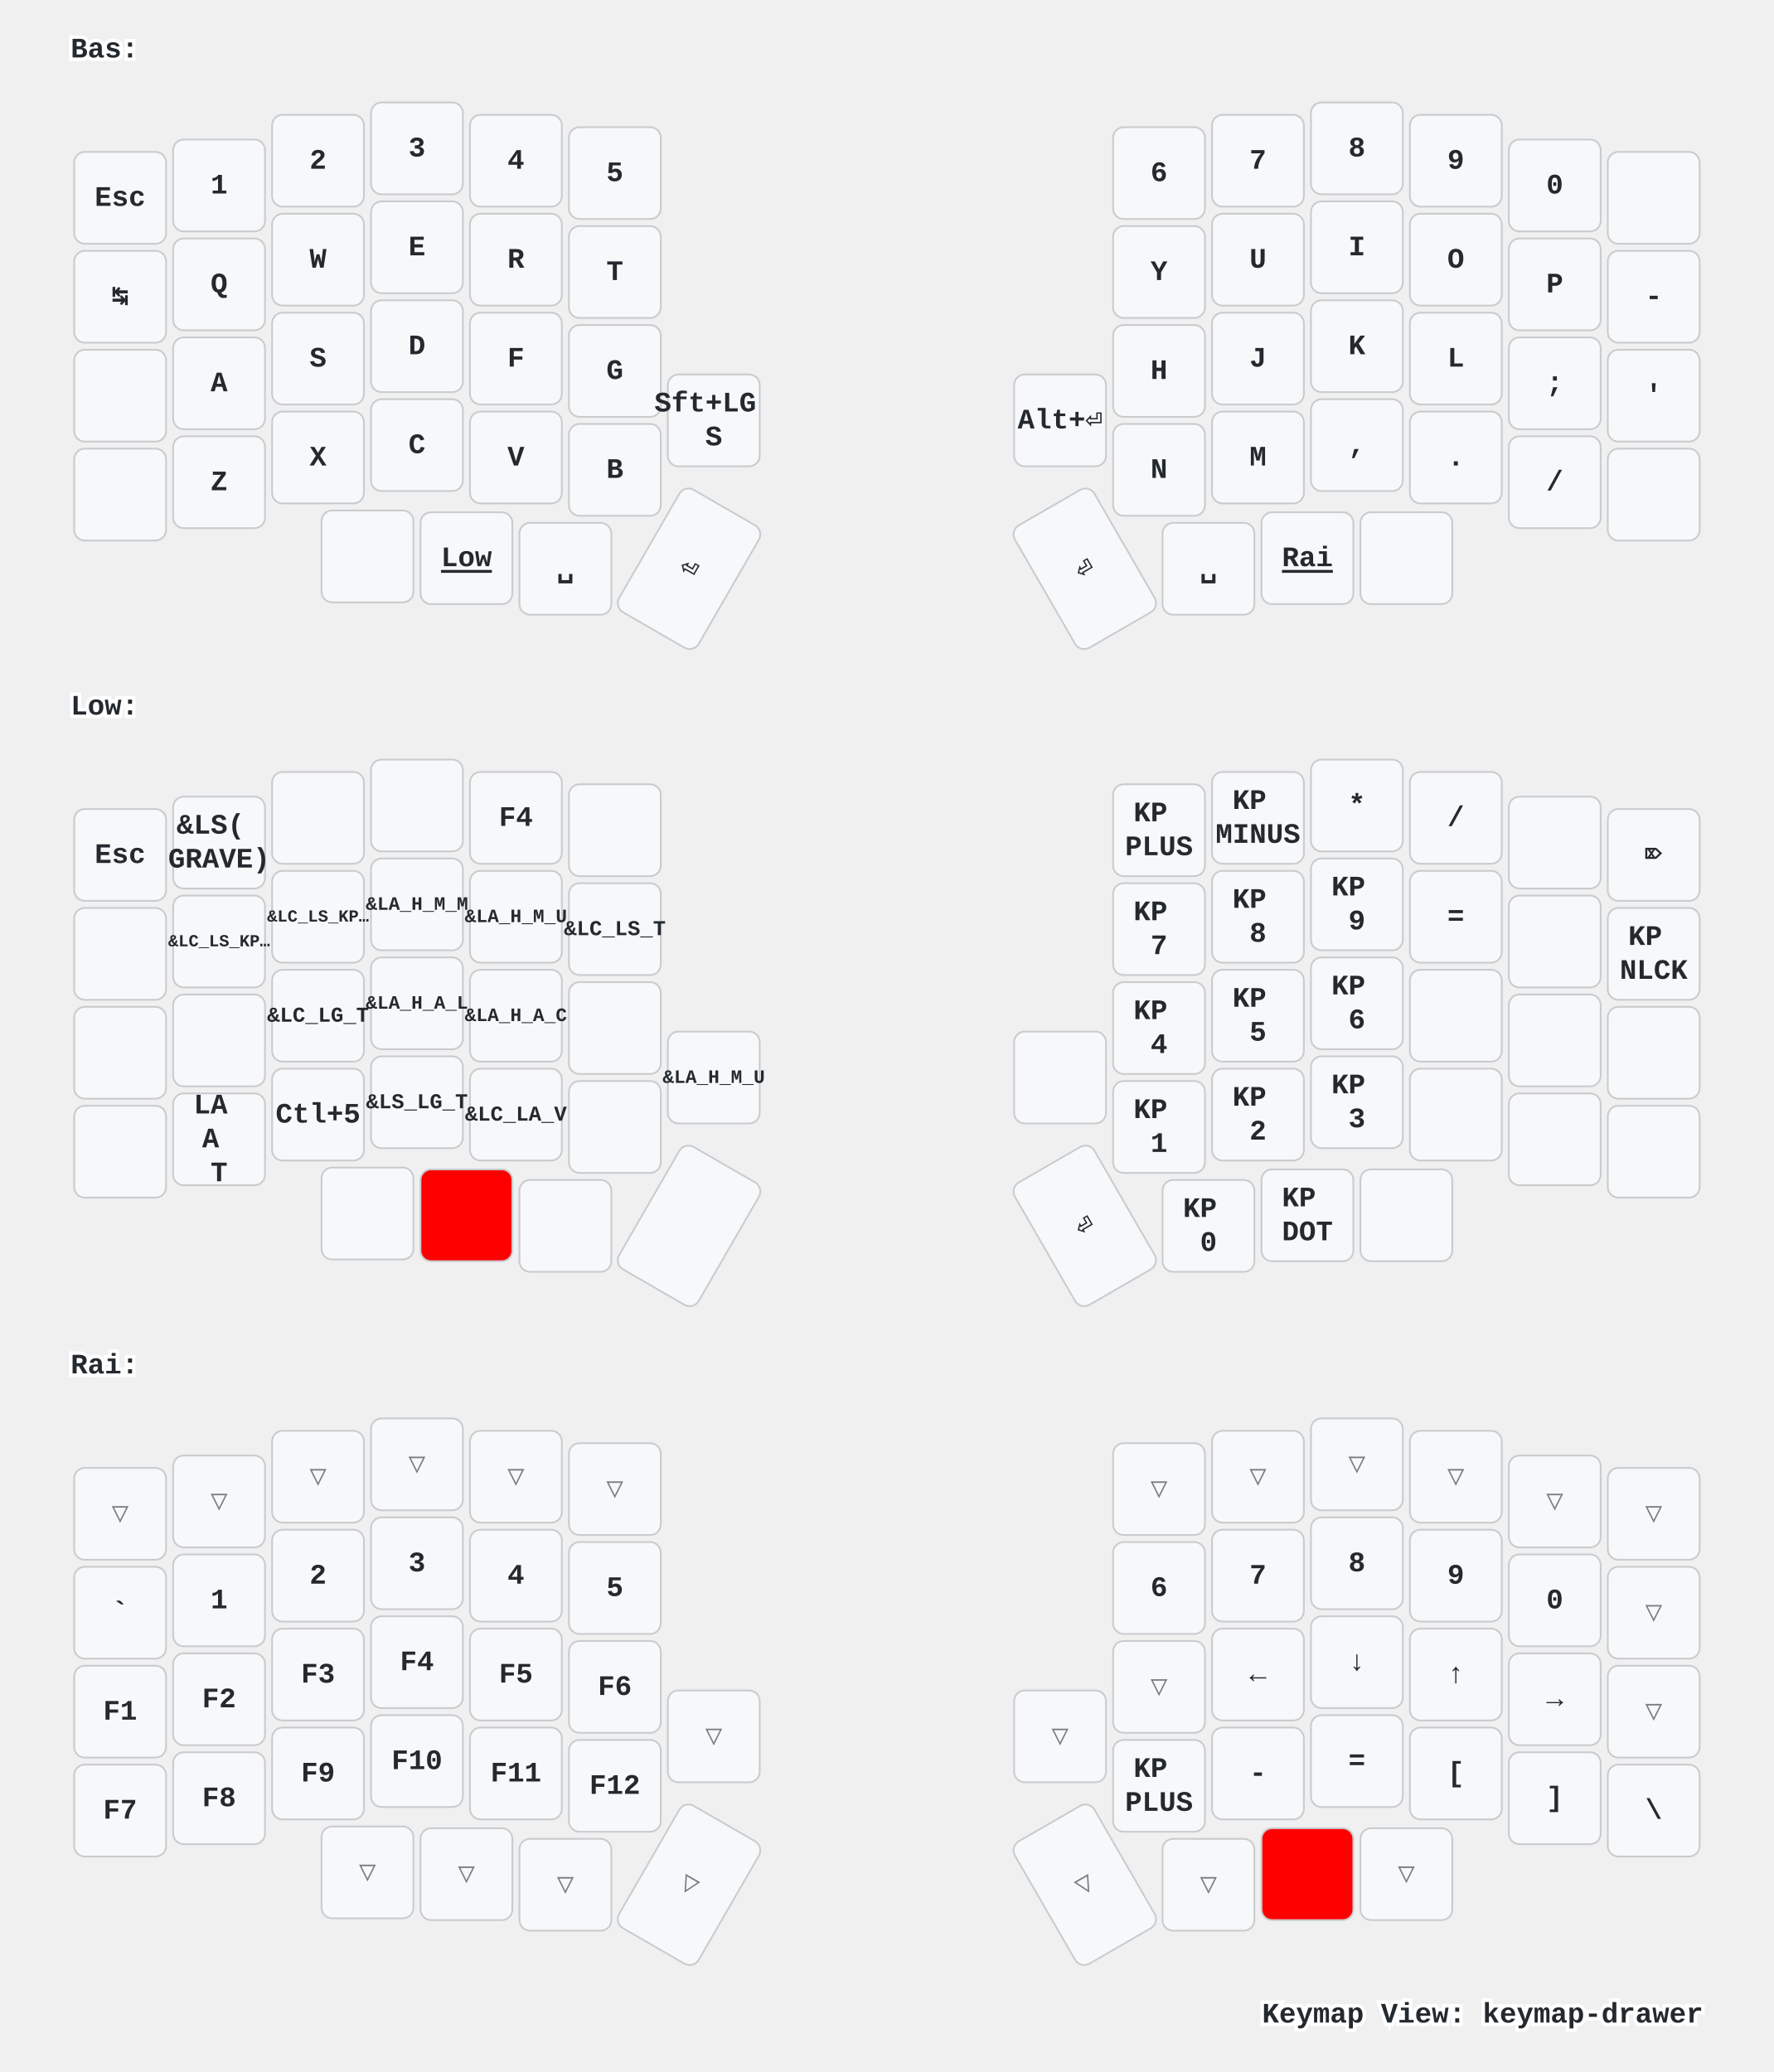
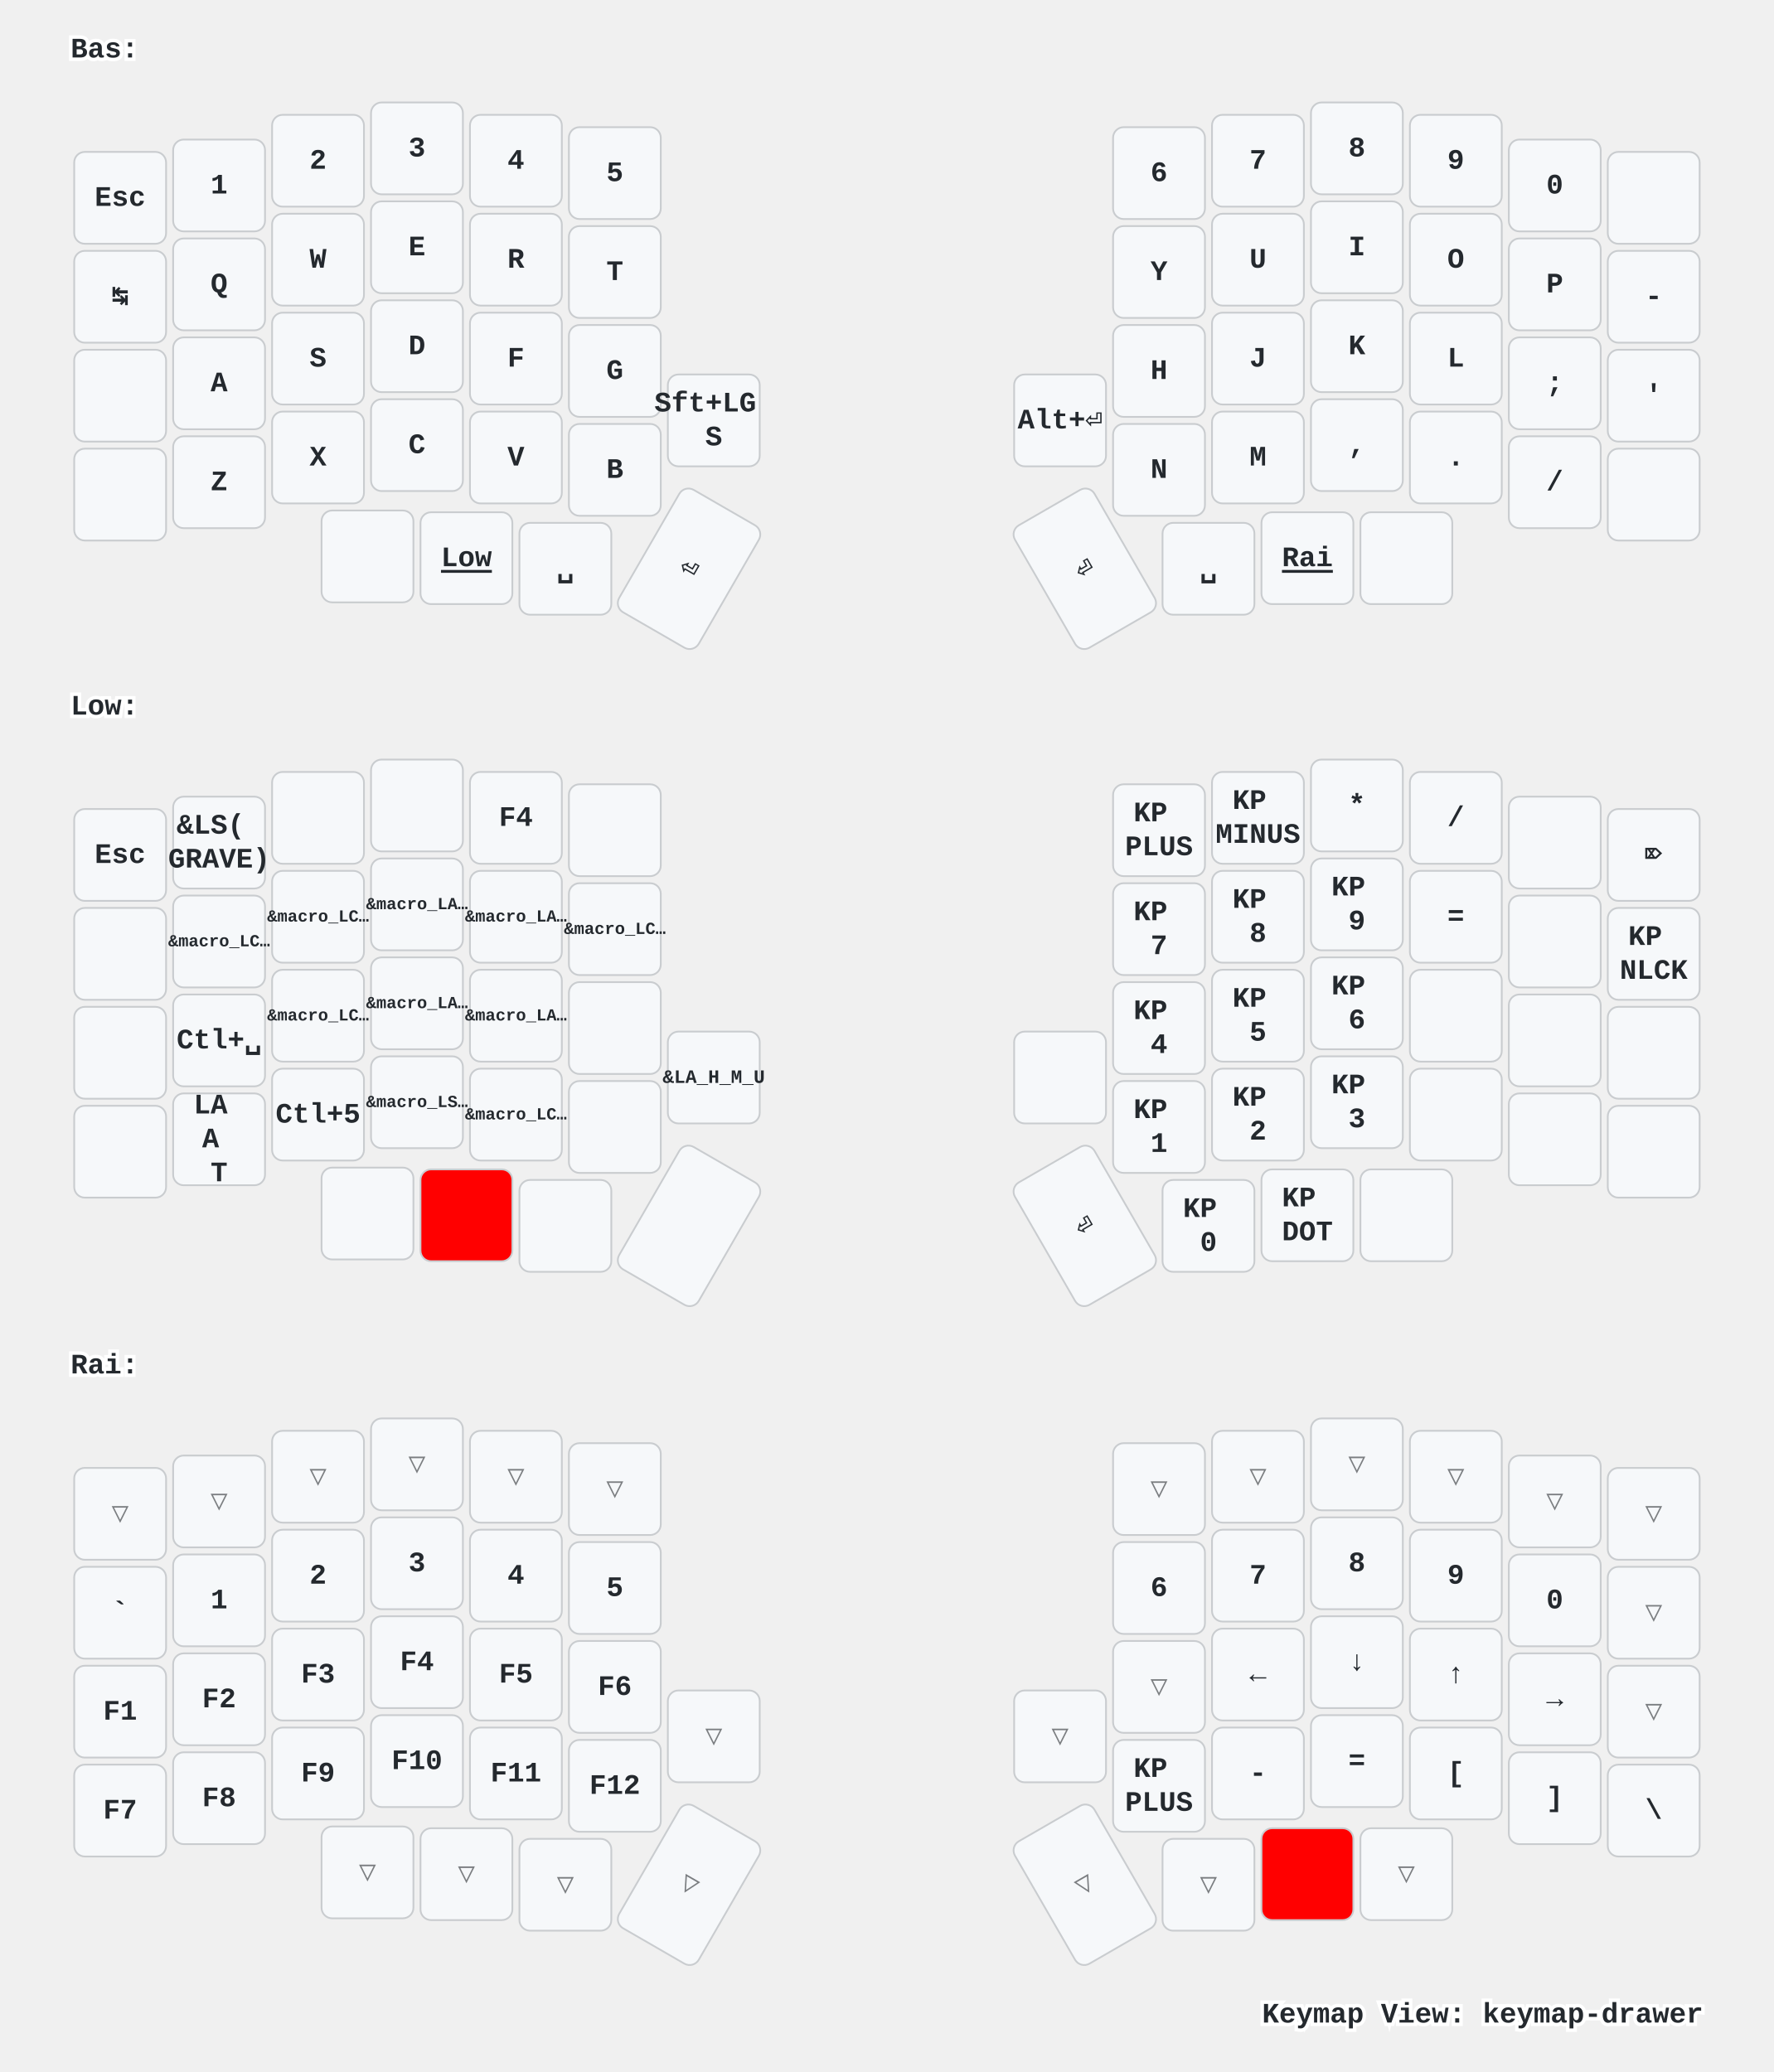
<svg xmlns="http://www.w3.org/2000/svg" xmlns:xlink="http://www.w3.org/1999/xlink" width="1004" height="1173" viewBox="0 0 1004 1173" class="keymap">
  <defs>/* start glyphs */
<svg id="mdi:apple-keyboard-command">
      <svg id="mdi-apple-keyboard-command" viewBox="0 0 24 24">
        <path d="M6,2A4,4 0 0,1 10,6V8H14V6A4,4 0 0,1 18,2A4,4 0 0,1 22,6A4,4 0 0,1 18,10H16V14H18A4,4 0 0,1 22,18A4,4 0 0,1 18,22A4,4 0 0,1 14,18V16H10V18A4,4 0 0,1 6,22A4,4 0 0,1 2,18A4,4 0 0,1 6,14H8V10H6A4,4 0 0,1 2,6A4,4 0 0,1 6,2M16,18A2,2 0 0,0 18,20A2,2 0 0,0 20,18A2,2 0 0,0 18,16H16V18M14,10H10V14H14V10M6,16A2,2 0 0,0 4,18A2,2 0 0,0 6,20A2,2 0 0,0 8,18V16H6M8,6A2,2 0 0,0 6,4A2,2 0 0,0 4,6A2,2 0 0,0 6,8H8V6M18,8A2,2 0 0,0 20,6A2,2 0 0,0 18,4A2,2 0 0,0 16,6V8H18Z" />
      </svg>
    </svg>
    <svg id="mdi:apple-keyboard-control">
      <svg id="mdi-apple-keyboard-control" viewBox="0 0 24 24">
        <path d="M19.78,11.78L18.36,13.19L12,6.83L5.64,13.19L4.22,11.78L12,4L19.78,11.78Z" />
      </svg>
    </svg>
    <svg id="mdi:apple-keyboard-option">
      <svg id="mdi-apple-keyboard-option" viewBox="0 0 24 24">
        <path d="M3,4H9.11L16.15,18H21V20H14.88L7.84,6H3V4M14,4H21V6H14V4Z" />
      </svg>
    </svg>
    <svg id="mdi:apple-keyboard-shift">
      <svg id="mdi-apple-keyboard-shift" viewBox="0 0 24 24">
        <path d="M15,18V12H17.17L12,6.83L6.83,12H9V18H15M12,4L22,14H17V20H7V14H2L12,4Z" />
      </svg>
    </svg>
    <svg id="mdi:backspace-outline">
      <svg id="mdi-backspace-outline" viewBox="0 0 24 24">
        <path d="M19,15.59L17.59,17L14,13.41L10.41,17L9,15.59L12.59,12L9,8.41L10.41,7L14,10.59L17.59,7L19,8.41L15.41,12L19,15.59M22,3A2,2 0 0,1 24,5V19A2,2 0 0,1 22,21H7C6.31,21 5.77,20.64 5.41,20.11L0,12L5.41,3.88C5.77,3.35 6.31,3 7,3H22M22,5H7L2.28,12L7,19H22V5Z" />
      </svg>
    </svg>
  </defs>/* end glyphs */
<style>/* inherit to force styles through use tags */
svg path {
    fill: inherit;
}

/* font and background color specifications */
svg.keymap {
    font-family: SFMono-Regular,Consolas,Liberation Mono,Menlo,monospace;
    font-size: 14px;
    font-kerning: normal;
    text-rendering: optimizeLegibility;
    fill: #24292e;
}

/* default key styling */
rect.key {
    fill: #f6f8fa;
}

rect.key, rect.combo {
    stroke: #c9cccf;
    stroke-width: 1;
}

/* default key side styling, only used is draw_key_sides is set */
rect.side {
    filter: brightness(90%);
}

/* color accent for combo boxes */
rect.combo, rect.combo-separate {
    fill: #cdf;
}

/* color accent for held keys */
rect.held, rect.combo.held {
    fill: #fdd;
}

/* color accent for ghost (optional) keys */
rect.ghost, rect.combo.ghost {
    stroke-dasharray: 4, 4;
    stroke-width: 2;
}

text {
    text-anchor: middle;
    dominant-baseline: middle;
}

/* styling for layer labels */
text.label {
    font-weight: bold;
    text-anchor: start;
    stroke: white;
    stroke-width: 4;
    paint-order: stroke;
}

/* styling for optional footer */
text.footer {
    text-anchor: end;
    dominant-baseline: auto;
    stroke: white;
    stroke-width: 4;
    paint-order: stroke;
}

/* styling for combo tap, and key non-tap label text */
text.combo, text.hold, text.shifted, text.left, text.right {
    font-size: 11px;
}

text.hold {
    text-anchor: middle;
    dominant-baseline: auto;
}

text.shifted {
    text-anchor: middle;
    dominant-baseline: hanging;
}

text.left {
    text-anchor: start;
}

text.right {
    text-anchor: end;
}

text.layer-activator {
    text-decoration: underline;
}

/* styling for hold/shifted label text in combo box */
text.combo.hold, text.combo.shifted, text.combo.left, text.combo.right {
    font-size: 8px;
}

/* lighter symbol for transparent keys */
text.trans {
    fill: #7b7e81;
}

/* styling for combo dendrons */
path.combo {
    stroke-width: 1;
    stroke: gray;
    fill: none;
}

/* Start Tabler Icons Cleanup */
/* cannot use height/width with glyphs */
.icon-tabler &gt; path {
    fill: inherit;
    stroke: inherit;
    stroke-width: 2;
}
/* hide tabler's default box */
.icon-tabler &gt; path[stroke="none"][fill="none"] {
    visibility: hidden;
}
/* End Tabler Icons Cleanup */

/* For default sytles, see https://github.com/caksoylar/keymap-drawer/blob/main/keymap_drawer/config.py#L85 */

svg.keymap {
  font-family: Ubuntu Mono, Inconsolata, Consolas, Liberation Mono, Menlo, monospace;
  font-size: 16px;
  font-weight: bold;
  text-rendering: optimizeLegibility;
}

/* Color accent for held keys
red = #f00
green = #0f0
blue = #00f
yellow = #ff0
cyan = #0ff
magenta = #f0f
white = #fff
black = #000
grey = #888
light grey = #ccc
#ffc
*/
rect.held, rect.combo.held {
    fill: #f00;
}

/* Technique borrowed and extended from https://github.com/englmaxi/zmk-config/blob/master/keymap-drawer/config.yaml */
.sym_sub_text.tap {
  translate: -5px 2px;
  font-size: 20px;
}
.sym_sub_text.shifted {
  translate: 10px 13px;
  font-size: 10px;
  opacity: 1.0;
}
.combo.sym_sub_text.tap {
  translate: -1px 1px;
}
.combo.sym_sub_text.shifted {
  translate: 7px 5px;
  font-size: 10px;
  opacity: 1.0;
}

/* Toggle */
.toggle.shifted {
  translate: -10px 12px;
}

.toggle.hold {
  translate: 13px -23px;
}

/* Variant for tap-dances */
.tap_dance.tap {
  translate: -7px 0px;
  font-size: 12px;
}
.tap_dance.shifted {
  translate: 7px 17px;
  font-size: 12px;
  opacity: 1.0;
}

/* Variant for symbol next to symbol */
.sym_by_sym.tap {
  translate: -6px 0px;
}
.sym_by_sym.shifted {
  translate: 10px 12px;
  opacity: 1.0;
}

.combo.sym_by_sym.tap {
  translate: -35px 0px;
}
.combo.sym_by_sym.shifted {
  translate: 35px 20px;
  opacity: 1.0;
}

.combo.sym_by_sym.hold {
  visibility: hidden;
}

/* hide hold box for combo sym_by_sym */
.combo.sym_by_sym.hold &gt; path[stroke="none"][fill="none"] {
  visibility: hidden;
}
</style>
  <g transform="translate(40, 0)" class="layer-Bas">
    <text x="0" y="28" class="label" id="Bas">Bas:</text>
    <g transform="translate(0, 56)">
      <g transform="translate(28, 56)" class="key keypos-0">
        <rect rx="6" ry="6" x="-26" y="-26" width="52" height="52" class="key" />
        <text x="0" y="0" class="key tap">Esc</text>
      </g>
      <g transform="translate(84, 49)" class="key keypos-1">
        <rect rx="6" ry="6" x="-26" y="-26" width="52" height="52" class="key" />
        <text x="0" y="0" class="key tap">1</text>
      </g>
      <g transform="translate(140, 35)" class="key keypos-2">
        <rect rx="6" ry="6" x="-26" y="-26" width="52" height="52" class="key" />
        <text x="0" y="0" class="key tap">2</text>
      </g>
      <g transform="translate(196, 28)" class="key keypos-3">
        <rect rx="6" ry="6" x="-26" y="-26" width="52" height="52" class="key" />
        <text x="0" y="0" class="key tap">3</text>
      </g>
      <g transform="translate(252, 35)" class="key keypos-4">
        <rect rx="6" ry="6" x="-26" y="-26" width="52" height="52" class="key" />
        <text x="0" y="0" class="key tap">4</text>
      </g>
      <g transform="translate(308, 42)" class="key keypos-5">
        <rect rx="6" ry="6" x="-26" y="-26" width="52" height="52" class="key" />
        <text x="0" y="0" class="key tap">5</text>
      </g>
      <g transform="translate(616, 42)" class="key keypos-6">
        <rect rx="6" ry="6" x="-26" y="-26" width="52" height="52" class="key" />
        <text x="0" y="0" class="key tap">6</text>
      </g>
      <g transform="translate(672, 35)" class="key keypos-7">
        <rect rx="6" ry="6" x="-26" y="-26" width="52" height="52" class="key" />
        <text x="0" y="0" class="key tap">7</text>
      </g>
      <g transform="translate(728, 28)" class="key keypos-8">
        <rect rx="6" ry="6" x="-26" y="-26" width="52" height="52" class="key" />
        <text x="0" y="0" class="key tap">8</text>
      </g>
      <g transform="translate(784, 35)" class="key keypos-9">
        <rect rx="6" ry="6" x="-26" y="-26" width="52" height="52" class="key" />
        <text x="0" y="0" class="key tap">9</text>
      </g>
      <g transform="translate(840, 49)" class="key keypos-10">
        <rect rx="6" ry="6" x="-26" y="-26" width="52" height="52" class="key" />
        <text x="0" y="0" class="key tap">0</text>
      </g>
      <g transform="translate(896, 56)" class="key keypos-11">
        <rect rx="6" ry="6" x="-26" y="-26" width="52" height="52" class="key" />
        <use href="#mdi:backspace-outline" xlink:href="#mdi:backspace-outline" x="-9" y="-9" height="18" width="18.0" class="key tap glyph mdi:backspace-outline" />
      </g>
      <g transform="translate(28, 112)" class="key keypos-12">
        <rect rx="6" ry="6" x="-26" y="-26" width="52" height="52" class="key" />
        <text x="0" y="0" class="key tap">↹</text>
      </g>
      <g transform="translate(84, 105)" class="key keypos-13">
        <rect rx="6" ry="6" x="-26" y="-26" width="52" height="52" class="key" />
        <text x="0" y="0" class="key tap">Q</text>
      </g>
      <g transform="translate(140, 91)" class="key keypos-14">
        <rect rx="6" ry="6" x="-26" y="-26" width="52" height="52" class="key" />
        <text x="0" y="0" class="key tap">W</text>
      </g>
      <g transform="translate(196, 84)" class="key keypos-15">
        <rect rx="6" ry="6" x="-26" y="-26" width="52" height="52" class="key" />
        <text x="0" y="0" class="key tap">E</text>
      </g>
      <g transform="translate(252, 91)" class="key keypos-16">
        <rect rx="6" ry="6" x="-26" y="-26" width="52" height="52" class="key" />
        <text x="0" y="0" class="key tap">R</text>
      </g>
      <g transform="translate(308, 98)" class="key keypos-17">
        <rect rx="6" ry="6" x="-26" y="-26" width="52" height="52" class="key" />
        <text x="0" y="0" class="key tap">T</text>
      </g>
      <g transform="translate(616, 98)" class="key keypos-18">
        <rect rx="6" ry="6" x="-26" y="-26" width="52" height="52" class="key" />
        <text x="0" y="0" class="key tap">Y</text>
      </g>
      <g transform="translate(672, 91)" class="key keypos-19">
        <rect rx="6" ry="6" x="-26" y="-26" width="52" height="52" class="key" />
        <text x="0" y="0" class="key tap">U</text>
      </g>
      <g transform="translate(728, 84)" class="key keypos-20">
        <rect rx="6" ry="6" x="-26" y="-26" width="52" height="52" class="key" />
        <text x="0" y="0" class="key tap">I</text>
      </g>
      <g transform="translate(784, 91)" class="key keypos-21">
        <rect rx="6" ry="6" x="-26" y="-26" width="52" height="52" class="key" />
        <text x="0" y="0" class="key tap">O</text>
      </g>
      <g transform="translate(840, 105)" class="key keypos-22">
        <rect rx="6" ry="6" x="-26" y="-26" width="52" height="52" class="key" />
        <text x="0" y="0" class="key tap">P</text>
      </g>
      <g transform="translate(896, 112)" class="key keypos-23">
        <rect rx="6" ry="6" x="-26" y="-26" width="52" height="52" class="key" />
        <text x="0" y="0" class="key tap">-</text>
      </g>
      <g transform="translate(28, 168)" class="key keypos-24">
        <rect rx="6" ry="6" x="-26" y="-26" width="52" height="52" class="key" />
        <use href="#mdi:apple-keyboard-shift" xlink:href="#mdi:apple-keyboard-shift" x="-9" y="-9" height="18" width="18.0" class="key tap glyph mdi:apple-keyboard-shift" />
      </g>
      <g transform="translate(84, 161)" class="key keypos-25">
        <rect rx="6" ry="6" x="-26" y="-26" width="52" height="52" class="key" />
        <text x="0" y="0" class="key tap">A</text>
      </g>
      <g transform="translate(140, 147)" class="key keypos-26">
        <rect rx="6" ry="6" x="-26" y="-26" width="52" height="52" class="key" />
        <text x="0" y="0" class="key tap">S</text>
      </g>
      <g transform="translate(196, 140)" class="key keypos-27">
        <rect rx="6" ry="6" x="-26" y="-26" width="52" height="52" class="key" />
        <text x="0" y="0" class="key tap">D</text>
      </g>
      <g transform="translate(252, 147)" class="key keypos-28">
        <rect rx="6" ry="6" x="-26" y="-26" width="52" height="52" class="key" />
        <text x="0" y="0" class="key tap">F</text>
      </g>
      <g transform="translate(308, 154)" class="key keypos-29">
        <rect rx="6" ry="6" x="-26" y="-26" width="52" height="52" class="key" />
        <text x="0" y="0" class="key tap">G</text>
      </g>
      <g transform="translate(616, 154)" class="key keypos-30">
        <rect rx="6" ry="6" x="-26" y="-26" width="52" height="52" class="key" />
        <text x="0" y="0" class="key tap">H</text>
      </g>
      <g transform="translate(672, 147)" class="key keypos-31">
        <rect rx="6" ry="6" x="-26" y="-26" width="52" height="52" class="key" />
        <text x="0" y="0" class="key tap">J</text>
      </g>
      <g transform="translate(728, 140)" class="key keypos-32">
        <rect rx="6" ry="6" x="-26" y="-26" width="52" height="52" class="key" />
        <text x="0" y="0" class="key tap">K</text>
      </g>
      <g transform="translate(784, 147)" class="key keypos-33">
        <rect rx="6" ry="6" x="-26" y="-26" width="52" height="52" class="key" />
        <text x="0" y="0" class="key tap">L</text>
      </g>
      <g transform="translate(840, 161)" class="key keypos-34">
        <rect rx="6" ry="6" x="-26" y="-26" width="52" height="52" class="key" />
        <text x="0" y="0" class="key tap">;</text>
      </g>
      <g transform="translate(896, 168)" class="key keypos-35">
        <rect rx="6" ry="6" x="-26" y="-26" width="52" height="52" class="key" />
        <text x="0" y="0" class="key tap">'</text>
      </g>
      <g transform="translate(28, 224)" class="key keypos-36">
        <rect rx="6" ry="6" x="-26" y="-26" width="52" height="52" class="key" />
        <use href="#mdi:apple-keyboard-control" xlink:href="#mdi:apple-keyboard-control" x="-9" y="-9" height="18" width="18.0" class="key tap glyph mdi:apple-keyboard-control" />
      </g>
      <g transform="translate(84, 217)" class="key keypos-37">
        <rect rx="6" ry="6" x="-26" y="-26" width="52" height="52" class="key" />
        <text x="0" y="0" class="key tap">Z</text>
      </g>
      <g transform="translate(140, 203)" class="key keypos-38">
        <rect rx="6" ry="6" x="-26" y="-26" width="52" height="52" class="key" />
        <text x="0" y="0" class="key tap">X</text>
      </g>
      <g transform="translate(196, 196)" class="key keypos-39">
        <rect rx="6" ry="6" x="-26" y="-26" width="52" height="52" class="key" />
        <text x="0" y="0" class="key tap">C</text>
      </g>
      <g transform="translate(252, 203)" class="key keypos-40">
        <rect rx="6" ry="6" x="-26" y="-26" width="52" height="52" class="key" />
        <text x="0" y="0" class="key tap">V</text>
      </g>
      <g transform="translate(308, 210)" class="key keypos-41">
        <rect rx="6" ry="6" x="-26" y="-26" width="52" height="52" class="key" />
        <text x="0" y="0" class="key tap">B</text>
      </g>
      <g transform="translate(364, 182)" class="key keypos-42">
        <rect rx="6" ry="6" x="-26" y="-26" width="52" height="52" class="key" />
        <text x="0" y="0" class="key tap">
          <tspan x="0" dy="-0.6em">Sft+LG</tspan>
          <tspan x="0" dy="1.2em">S</tspan>
        </text>
      </g>
      <g transform="translate(560, 182)" class="key keypos-43">
        <rect rx="6" ry="6" x="-26" y="-26" width="52" height="52" class="key" />
        <text x="0" y="0" class="key tap">Alt+⏎</text>
      </g>
      <g transform="translate(616, 210)" class="key keypos-44">
        <rect rx="6" ry="6" x="-26" y="-26" width="52" height="52" class="key" />
        <text x="0" y="0" class="key tap">N</text>
      </g>
      <g transform="translate(672, 203)" class="key keypos-45">
        <rect rx="6" ry="6" x="-26" y="-26" width="52" height="52" class="key" />
        <text x="0" y="0" class="key tap">M</text>
      </g>
      <g transform="translate(728, 196)" class="key keypos-46">
        <rect rx="6" ry="6" x="-26" y="-26" width="52" height="52" class="key" />
        <text x="0" y="0" class="key tap">,</text>
      </g>
      <g transform="translate(784, 203)" class="key keypos-47">
        <rect rx="6" ry="6" x="-26" y="-26" width="52" height="52" class="key" />
        <text x="0" y="0" class="key tap">.</text>
      </g>
      <g transform="translate(840, 217)" class="key keypos-48">
        <rect rx="6" ry="6" x="-26" y="-26" width="52" height="52" class="key" />
        <text x="0" y="0" class="key tap">/</text>
      </g>
      <g transform="translate(896, 224)" class="key keypos-49">
        <rect rx="6" ry="6" x="-26" y="-26" width="52" height="52" class="key" />
        <use href="#mdi:apple-keyboard-shift" xlink:href="#mdi:apple-keyboard-shift" x="-9" y="-9" height="18" width="18.0" class="key tap glyph mdi:apple-keyboard-shift" />
      </g>
      <g transform="translate(168, 259)" class="key keypos-50">
        <rect rx="6" ry="6" x="-26" y="-26" width="52" height="52" class="key" />
        <use href="#mdi:apple-keyboard-command" xlink:href="#mdi:apple-keyboard-command" x="-9" y="-9" height="18" width="18.0" class="key tap glyph mdi:apple-keyboard-command" />
      </g>
      <g transform="translate(224, 260)" class="key keypos-51">
        <rect rx="6" ry="6" x="-26" y="-26" width="52" height="52" class="key" />
        <a href="#Low">
          <text x="0" y="0" class="key tap layer-activator">Low</text>
        </a>
      </g>
      <g transform="translate(280, 266)" class="key keypos-52">
        <rect rx="6" ry="6" x="-26" y="-26" width="52" height="52" class="key" />
        <text x="0" y="0" class="key tap">␣</text>
      </g>
      <g transform="translate(350, 266) rotate(30.0)" class="key keypos-53">
        <rect rx="6" ry="6" x="-26" y="-40" width="52" height="80" class="key" />
        <text x="0" y="0" class="key tap">⏎</text>
      </g>
      <g transform="translate(574, 266) rotate(-30.0)" class="key keypos-54">
        <rect rx="6" ry="6" x="-26" y="-40" width="52" height="80" class="key" />
        <text x="0" y="0" class="key tap">⏎</text>
      </g>
      <g transform="translate(644, 266)" class="key keypos-55">
        <rect rx="6" ry="6" x="-26" y="-26" width="52" height="52" class="key" />
        <text x="0" y="0" class="key tap">␣</text>
      </g>
      <g transform="translate(700, 260)" class="key keypos-56">
        <rect rx="6" ry="6" x="-26" y="-26" width="52" height="52" class="key" />
        <a href="#Rai">
          <text x="0" y="0" class="key tap layer-activator">Rai</text>
        </a>
      </g>
      <g transform="translate(756, 260)" class="key keypos-57">
        <rect rx="6" ry="6" x="-26" y="-26" width="52" height="52" class="key" />
        <use href="#mdi:apple-keyboard-option" xlink:href="#mdi:apple-keyboard-option" x="-9" y="-9" height="18" width="18.0" class="key tap glyph mdi:apple-keyboard-option" />
      </g>
    </g>
  </g>
  <g transform="translate(40, 372)" class="layer-Low">
    <text x="0" y="28" class="label" id="Low">Low:</text>
    <g transform="translate(0, 56)">
      <g transform="translate(28, 56)" class="key keypos-0">
        <rect rx="6" ry="6" x="-26" y="-26" width="52" height="52" class="key" />
        <text x="0" y="0" class="key tap">Esc</text>
      </g>
      <g transform="translate(84, 49)" class="key keypos-1">
        <rect rx="6" ry="6" x="-26" y="-26" width="52" height="52" class="key" />
        <text x="0" y="0" class="key tap">
          <tspan x="0" dy="-0.6em">&amp;LS(</tspan>
          <tspan x="0" dy="1.2em">GRAVE)</tspan>
        </text>
      </g>
      <g transform="translate(140, 35)" class="key keypos-2">
        <rect rx="6" ry="6" x="-26" y="-26" width="52" height="52" class="key" />
      </g>
      <g transform="translate(196, 28)" class="key keypos-3">
        <rect rx="6" ry="6" x="-26" y="-26" width="52" height="52" class="key" />
      </g>
      <g transform="translate(252, 35)" class="key keypos-4">
        <rect rx="6" ry="6" x="-26" y="-26" width="52" height="52" class="key" />
        <text x="0" y="0" class="key tap">F4</text>
      </g>
      <g transform="translate(308, 42)" class="key keypos-5">
        <rect rx="6" ry="6" x="-26" y="-26" width="52" height="52" class="key" />
      </g>
      <g transform="translate(616, 42)" class="key keypos-6">
        <rect rx="6" ry="6" x="-26" y="-26" width="52" height="52" class="key" />
        <text x="0" y="0" class="key tap">
          <tspan x="0" dy="-0.6em">KP</tspan>
          <tspan x="0" dy="1.2em">PLUS</tspan>
        </text>
      </g>
      <g transform="translate(672, 35)" class="key keypos-7">
        <rect rx="6" ry="6" x="-26" y="-26" width="52" height="52" class="key" />
        <text x="0" y="0" class="key tap">
          <tspan x="0" dy="-0.6em">KP</tspan>
          <tspan x="0" dy="1.2em">MINUS</tspan>
        </text>
      </g>
      <g transform="translate(728, 28)" class="key keypos-8">
        <rect rx="6" ry="6" x="-26" y="-26" width="52" height="52" class="key" />
        <text x="0" y="0" class="key tap">*</text>
      </g>
      <g transform="translate(784, 35)" class="key keypos-9">
        <rect rx="6" ry="6" x="-26" y="-26" width="52" height="52" class="key" />
        <text x="0" y="0" class="key tap">/</text>
      </g>
      <g transform="translate(840, 49)" class="key keypos-10">
        <rect rx="6" ry="6" x="-26" y="-26" width="52" height="52" class="key" />
      </g>
      <g transform="translate(896, 56)" class="key keypos-11">
        <rect rx="6" ry="6" x="-26" y="-26" width="52" height="52" class="key" />
        <text x="0" y="0" class="key tap">⌦</text>
      </g>
      <g transform="translate(28, 112)" class="key keypos-12">
        <rect rx="6" ry="6" x="-26" y="-26" width="52" height="52" class="key" />
      </g>
      <g transform="translate(84, 105)" class="key keypos-13">
        <rect rx="6" ry="6" x="-26" y="-26" width="52" height="52" class="key" />
        <text x="0" y="0" class="key tap">
-           <tspan style="font-size: 60%">&amp;LC_LS_KP…</tspan>
+           <tspan style="font-size: 60%">&amp;macro_LC…</tspan>
        </text>
      </g>
      <g transform="translate(140, 91)" class="key keypos-14">
        <rect rx="6" ry="6" x="-26" y="-26" width="52" height="52" class="key" />
        <text x="0" y="0" class="key tap">
-           <tspan style="font-size: 60%">&amp;LC_LS_KP…</tspan>
+           <tspan style="font-size: 60%">&amp;macro_LC…</tspan>
        </text>
      </g>
      <g transform="translate(196, 84)" class="key keypos-15">
        <rect rx="6" ry="6" x="-26" y="-26" width="52" height="52" class="key" />
        <text x="0" y="0" class="key tap">
-           <tspan style="font-size: 67%">&amp;LA_H_M_M</tspan>
+           <tspan style="font-size: 60%">&amp;macro_LA…</tspan>
        </text>
      </g>
      <g transform="translate(252, 91)" class="key keypos-16">
        <rect rx="6" ry="6" x="-26" y="-26" width="52" height="52" class="key" />
        <text x="0" y="0" class="key tap">
-           <tspan style="font-size: 67%">&amp;LA_H_M_U</tspan>
+           <tspan style="font-size: 60%">&amp;macro_LA…</tspan>
        </text>
      </g>
      <g transform="translate(308, 98)" class="key keypos-17">
        <rect rx="6" ry="6" x="-26" y="-26" width="52" height="52" class="key" />
        <text x="0" y="0" class="key tap">
-           <tspan style="font-size: 75%">&amp;LC_LS_T</tspan>
+           <tspan style="font-size: 60%">&amp;macro_LC…</tspan>
        </text>
      </g>
      <g transform="translate(616, 98)" class="key keypos-18">
        <rect rx="6" ry="6" x="-26" y="-26" width="52" height="52" class="key" />
        <text x="0" y="0" class="key tap">
          <tspan x="0" dy="-0.6em">KP</tspan>
          <tspan x="0" dy="1.2em">7</tspan>
        </text>
      </g>
      <g transform="translate(672, 91)" class="key keypos-19">
        <rect rx="6" ry="6" x="-26" y="-26" width="52" height="52" class="key" />
        <text x="0" y="0" class="key tap">
          <tspan x="0" dy="-0.6em">KP</tspan>
          <tspan x="0" dy="1.2em">8</tspan>
        </text>
      </g>
      <g transform="translate(728, 84)" class="key keypos-20">
        <rect rx="6" ry="6" x="-26" y="-26" width="52" height="52" class="key" />
        <text x="0" y="0" class="key tap">
          <tspan x="0" dy="-0.6em">KP</tspan>
          <tspan x="0" dy="1.2em">9</tspan>
        </text>
      </g>
      <g transform="translate(784, 91)" class="key keypos-21">
        <rect rx="6" ry="6" x="-26" y="-26" width="52" height="52" class="key" />
        <text x="0" y="0" class="key tap">=</text>
      </g>
      <g transform="translate(840, 105)" class="key keypos-22">
        <rect rx="6" ry="6" x="-26" y="-26" width="52" height="52" class="key" />
      </g>
      <g transform="translate(896, 112)" class="key keypos-23">
        <rect rx="6" ry="6" x="-26" y="-26" width="52" height="52" class="key" />
        <text x="0" y="0" class="key tap">
          <tspan x="0" dy="-0.6em">KP</tspan>
          <tspan x="0" dy="1.2em">NLCK</tspan>
        </text>
      </g>
      <g transform="translate(28, 168)" class="key keypos-24">
        <rect rx="6" ry="6" x="-26" y="-26" width="52" height="52" class="key" />
        <use href="#mdi:apple-keyboard-shift" xlink:href="#mdi:apple-keyboard-shift" x="-9" y="-9" height="18" width="18.0" class="key tap glyph mdi:apple-keyboard-shift" />
      </g>
      <g transform="translate(84, 161)" class="key keypos-25">
        <rect rx="6" ry="6" x="-26" y="-26" width="52" height="52" class="key" />
-         <use href="#mdi:apple-keyboard-control" xlink:href="#mdi:apple-keyboard-control" x="-9" y="-9" height="18" width="18.0" class="key tap glyph mdi:apple-keyboard-control" />
+         <text x="0" y="0" class="key tap">Ctl+␣</text>
      </g>
      <g transform="translate(140, 147)" class="key keypos-26">
        <rect rx="6" ry="6" x="-26" y="-26" width="52" height="52" class="key" />
        <text x="0" y="0" class="key tap">
-           <tspan style="font-size: 75%">&amp;LC_LG_T</tspan>
+           <tspan style="font-size: 60%">&amp;macro_LC…</tspan>
        </text>
      </g>
      <g transform="translate(196, 140)" class="key keypos-27">
        <rect rx="6" ry="6" x="-26" y="-26" width="52" height="52" class="key" />
        <text x="0" y="0" class="key tap">
-           <tspan style="font-size: 67%">&amp;LA_H_A_L</tspan>
+           <tspan style="font-size: 60%">&amp;macro_LA…</tspan>
        </text>
      </g>
      <g transform="translate(252, 147)" class="key keypos-28">
        <rect rx="6" ry="6" x="-26" y="-26" width="52" height="52" class="key" />
        <text x="0" y="0" class="key tap">
-           <tspan style="font-size: 67%">&amp;LA_H_A_C</tspan>
+           <tspan style="font-size: 60%">&amp;macro_LA…</tspan>
        </text>
      </g>
      <g transform="translate(308, 154)" class="key keypos-29">
        <rect rx="6" ry="6" x="-26" y="-26" width="52" height="52" class="key" />
      </g>
      <g transform="translate(616, 154)" class="key keypos-30">
        <rect rx="6" ry="6" x="-26" y="-26" width="52" height="52" class="key" />
        <text x="0" y="0" class="key tap">
          <tspan x="0" dy="-0.6em">KP</tspan>
          <tspan x="0" dy="1.2em">4</tspan>
        </text>
      </g>
      <g transform="translate(672, 147)" class="key keypos-31">
        <rect rx="6" ry="6" x="-26" y="-26" width="52" height="52" class="key" />
        <text x="0" y="0" class="key tap">
          <tspan x="0" dy="-0.6em">KP</tspan>
          <tspan x="0" dy="1.2em">5</tspan>
        </text>
      </g>
      <g transform="translate(728, 140)" class="key keypos-32">
        <rect rx="6" ry="6" x="-26" y="-26" width="52" height="52" class="key" />
        <text x="0" y="0" class="key tap">
          <tspan x="0" dy="-0.6em">KP</tspan>
          <tspan x="0" dy="1.2em">6</tspan>
        </text>
      </g>
      <g transform="translate(784, 147)" class="key keypos-33">
        <rect rx="6" ry="6" x="-26" y="-26" width="52" height="52" class="key" />
      </g>
      <g transform="translate(840, 161)" class="key keypos-34">
        <rect rx="6" ry="6" x="-26" y="-26" width="52" height="52" class="key" />
      </g>
      <g transform="translate(896, 168)" class="key keypos-35">
        <rect rx="6" ry="6" x="-26" y="-26" width="52" height="52" class="key" />
      </g>
      <g transform="translate(28, 224)" class="key keypos-36">
        <rect rx="6" ry="6" x="-26" y="-26" width="52" height="52" class="key" />
        <use href="#mdi:apple-keyboard-control" xlink:href="#mdi:apple-keyboard-control" x="-9" y="-9" height="18" width="18.0" class="key tap glyph mdi:apple-keyboard-control" />
      </g>
      <g transform="translate(84, 217)" class="key keypos-37">
        <rect rx="6" ry="6" x="-26" y="-26" width="52" height="52" class="key" />
        <text x="0" y="0" class="key tap">
          <tspan x="0" dy="-1.2em">LA</tspan>
          <tspan x="0" dy="1.2em">A</tspan>
          <tspan x="0" dy="1.2em">T</tspan>
        </text>
      </g>
      <g transform="translate(140, 203)" class="key keypos-38">
        <rect rx="6" ry="6" x="-26" y="-26" width="52" height="52" class="key" />
        <text x="0" y="0" class="key tap">Ctl+5</text>
      </g>
      <g transform="translate(196, 196)" class="key keypos-39">
        <rect rx="6" ry="6" x="-26" y="-26" width="52" height="52" class="key" />
        <text x="0" y="0" class="key tap">
-           <tspan style="font-size: 75%">&amp;LS_LG_T</tspan>
+           <tspan style="font-size: 60%">&amp;macro_LS…</tspan>
        </text>
      </g>
      <g transform="translate(252, 203)" class="key keypos-40">
        <rect rx="6" ry="6" x="-26" y="-26" width="52" height="52" class="key" />
        <text x="0" y="0" class="key tap">
-           <tspan style="font-size: 75%">&amp;LC_LA_V</tspan>
+           <tspan style="font-size: 60%">&amp;macro_LC…</tspan>
        </text>
      </g>
      <g transform="translate(308, 210)" class="key keypos-41">
        <rect rx="6" ry="6" x="-26" y="-26" width="52" height="52" class="key" />
      </g>
      <g transform="translate(364, 182)" class="key keypos-42">
        <rect rx="6" ry="6" x="-26" y="-26" width="52" height="52" class="key" />
        <text x="0" y="0" class="key tap">
          <tspan style="font-size: 67%">&amp;LA_H_M_U</tspan>
        </text>
      </g>
      <g transform="translate(560, 182)" class="key keypos-43">
        <rect rx="6" ry="6" x="-26" y="-26" width="52" height="52" class="key" />
      </g>
      <g transform="translate(616, 210)" class="key keypos-44">
        <rect rx="6" ry="6" x="-26" y="-26" width="52" height="52" class="key" />
        <text x="0" y="0" class="key tap">
          <tspan x="0" dy="-0.6em">KP</tspan>
          <tspan x="0" dy="1.2em">1</tspan>
        </text>
      </g>
      <g transform="translate(672, 203)" class="key keypos-45">
        <rect rx="6" ry="6" x="-26" y="-26" width="52" height="52" class="key" />
        <text x="0" y="0" class="key tap">
          <tspan x="0" dy="-0.6em">KP</tspan>
          <tspan x="0" dy="1.2em">2</tspan>
        </text>
      </g>
      <g transform="translate(728, 196)" class="key keypos-46">
        <rect rx="6" ry="6" x="-26" y="-26" width="52" height="52" class="key" />
        <text x="0" y="0" class="key tap">
          <tspan x="0" dy="-0.6em">KP</tspan>
          <tspan x="0" dy="1.2em">3</tspan>
        </text>
      </g>
      <g transform="translate(784, 203)" class="key keypos-47">
        <rect rx="6" ry="6" x="-26" y="-26" width="52" height="52" class="key" />
      </g>
      <g transform="translate(840, 217)" class="key keypos-48">
        <rect rx="6" ry="6" x="-26" y="-26" width="52" height="52" class="key" />
      </g>
      <g transform="translate(896, 224)" class="key keypos-49">
        <rect rx="6" ry="6" x="-26" y="-26" width="52" height="52" class="key" />
        <use href="#mdi:backspace-outline" xlink:href="#mdi:backspace-outline" x="-9" y="-9" height="18" width="18.0" class="key tap glyph mdi:backspace-outline" />
      </g>
      <g transform="translate(168, 259)" class="key keypos-50">
        <rect rx="6" ry="6" x="-26" y="-26" width="52" height="52" class="key" />
        <use href="#mdi:apple-keyboard-command" xlink:href="#mdi:apple-keyboard-command" x="-9" y="-9" height="18" width="18.0" class="key tap glyph mdi:apple-keyboard-command" />
      </g>
      <g transform="translate(224, 260)" class="key held keypos-51">
        <rect rx="6" ry="6" x="-26" y="-26" width="52" height="52" class="key held" />
      </g>
      <g transform="translate(280, 266)" class="key keypos-52">
        <rect rx="6" ry="6" x="-26" y="-26" width="52" height="52" class="key" />
        <use href="#mdi:apple-keyboard-option" xlink:href="#mdi:apple-keyboard-option" x="-9" y="-9" height="18" width="18.0" class="key tap glyph mdi:apple-keyboard-option" />
      </g>
      <g transform="translate(350, 266) rotate(30.0)" class="key keypos-53">
        <rect rx="6" ry="6" x="-26" y="-40" width="52" height="80" class="key" />
        <use href="#mdi:backspace-outline" xlink:href="#mdi:backspace-outline" x="-9" y="-9" height="18" width="18.0" class="key tap glyph mdi:backspace-outline" />
      </g>
      <g transform="translate(574, 266) rotate(-30.0)" class="key keypos-54">
        <rect rx="6" ry="6" x="-26" y="-40" width="52" height="80" class="key" />
        <text x="0" y="0" class="key tap">⏎</text>
      </g>
      <g transform="translate(644, 266)" class="key keypos-55">
        <rect rx="6" ry="6" x="-26" y="-26" width="52" height="52" class="key" />
        <text x="0" y="0" class="key tap">
          <tspan x="0" dy="-0.6em">KP</tspan>
          <tspan x="0" dy="1.2em">0</tspan>
        </text>
      </g>
      <g transform="translate(700, 260)" class="key keypos-56">
        <rect rx="6" ry="6" x="-26" y="-26" width="52" height="52" class="key" />
        <text x="0" y="0" class="key tap">
          <tspan x="0" dy="-0.6em">KP</tspan>
          <tspan x="0" dy="1.2em">DOT</tspan>
        </text>
      </g>
      <g transform="translate(756, 260)" class="key keypos-57">
        <rect rx="6" ry="6" x="-26" y="-26" width="52" height="52" class="key" />
        <use href="#mdi:backspace-outline" xlink:href="#mdi:backspace-outline" x="-9" y="-9" height="18" width="18.0" class="key tap glyph mdi:backspace-outline" />
      </g>
    </g>
  </g>
  <g transform="translate(40, 745)" class="layer-Rai">
    <text x="0" y="28" class="label" id="Rai">Rai:</text>
    <g transform="translate(0, 56)">
      <g transform="translate(28, 56)" class="key trans keypos-0">
        <rect rx="6" ry="6" x="-26" y="-26" width="52" height="52" class="key trans" />
        <text x="0" y="0" class="key trans tap">▽</text>
      </g>
      <g transform="translate(84, 49)" class="key trans keypos-1">
        <rect rx="6" ry="6" x="-26" y="-26" width="52" height="52" class="key trans" />
        <text x="0" y="0" class="key trans tap">▽</text>
      </g>
      <g transform="translate(140, 35)" class="key trans keypos-2">
        <rect rx="6" ry="6" x="-26" y="-26" width="52" height="52" class="key trans" />
        <text x="0" y="0" class="key trans tap">▽</text>
      </g>
      <g transform="translate(196, 28)" class="key trans keypos-3">
        <rect rx="6" ry="6" x="-26" y="-26" width="52" height="52" class="key trans" />
        <text x="0" y="0" class="key trans tap">▽</text>
      </g>
      <g transform="translate(252, 35)" class="key trans keypos-4">
        <rect rx="6" ry="6" x="-26" y="-26" width="52" height="52" class="key trans" />
        <text x="0" y="0" class="key trans tap">▽</text>
      </g>
      <g transform="translate(308, 42)" class="key trans keypos-5">
        <rect rx="6" ry="6" x="-26" y="-26" width="52" height="52" class="key trans" />
        <text x="0" y="0" class="key trans tap">▽</text>
      </g>
      <g transform="translate(616, 42)" class="key trans keypos-6">
        <rect rx="6" ry="6" x="-26" y="-26" width="52" height="52" class="key trans" />
        <text x="0" y="0" class="key trans tap">▽</text>
      </g>
      <g transform="translate(672, 35)" class="key trans keypos-7">
        <rect rx="6" ry="6" x="-26" y="-26" width="52" height="52" class="key trans" />
        <text x="0" y="0" class="key trans tap">▽</text>
      </g>
      <g transform="translate(728, 28)" class="key trans keypos-8">
        <rect rx="6" ry="6" x="-26" y="-26" width="52" height="52" class="key trans" />
        <text x="0" y="0" class="key trans tap">▽</text>
      </g>
      <g transform="translate(784, 35)" class="key trans keypos-9">
        <rect rx="6" ry="6" x="-26" y="-26" width="52" height="52" class="key trans" />
        <text x="0" y="0" class="key trans tap">▽</text>
      </g>
      <g transform="translate(840, 49)" class="key trans keypos-10">
        <rect rx="6" ry="6" x="-26" y="-26" width="52" height="52" class="key trans" />
        <text x="0" y="0" class="key trans tap">▽</text>
      </g>
      <g transform="translate(896, 56)" class="key trans keypos-11">
        <rect rx="6" ry="6" x="-26" y="-26" width="52" height="52" class="key trans" />
        <text x="0" y="0" class="key trans tap">▽</text>
      </g>
      <g transform="translate(28, 112)" class="key keypos-12">
        <rect rx="6" ry="6" x="-26" y="-26" width="52" height="52" class="key" />
        <text x="0" y="0" class="key tap">`</text>
      </g>
      <g transform="translate(84, 105)" class="key keypos-13">
        <rect rx="6" ry="6" x="-26" y="-26" width="52" height="52" class="key" />
        <text x="0" y="0" class="key tap">1</text>
      </g>
      <g transform="translate(140, 91)" class="key keypos-14">
        <rect rx="6" ry="6" x="-26" y="-26" width="52" height="52" class="key" />
        <text x="0" y="0" class="key tap">2</text>
      </g>
      <g transform="translate(196, 84)" class="key keypos-15">
        <rect rx="6" ry="6" x="-26" y="-26" width="52" height="52" class="key" />
        <text x="0" y="0" class="key tap">3</text>
      </g>
      <g transform="translate(252, 91)" class="key keypos-16">
        <rect rx="6" ry="6" x="-26" y="-26" width="52" height="52" class="key" />
        <text x="0" y="0" class="key tap">4</text>
      </g>
      <g transform="translate(308, 98)" class="key keypos-17">
        <rect rx="6" ry="6" x="-26" y="-26" width="52" height="52" class="key" />
        <text x="0" y="0" class="key tap">5</text>
      </g>
      <g transform="translate(616, 98)" class="key keypos-18">
        <rect rx="6" ry="6" x="-26" y="-26" width="52" height="52" class="key" />
        <text x="0" y="0" class="key tap">6</text>
      </g>
      <g transform="translate(672, 91)" class="key keypos-19">
        <rect rx="6" ry="6" x="-26" y="-26" width="52" height="52" class="key" />
        <text x="0" y="0" class="key tap">7</text>
      </g>
      <g transform="translate(728, 84)" class="key keypos-20">
        <rect rx="6" ry="6" x="-26" y="-26" width="52" height="52" class="key" />
        <text x="0" y="0" class="key tap">8</text>
      </g>
      <g transform="translate(784, 91)" class="key keypos-21">
        <rect rx="6" ry="6" x="-26" y="-26" width="52" height="52" class="key" />
        <text x="0" y="0" class="key tap">9</text>
      </g>
      <g transform="translate(840, 105)" class="key keypos-22">
        <rect rx="6" ry="6" x="-26" y="-26" width="52" height="52" class="key" />
        <text x="0" y="0" class="key tap">0</text>
      </g>
      <g transform="translate(896, 112)" class="key trans keypos-23">
        <rect rx="6" ry="6" x="-26" y="-26" width="52" height="52" class="key trans" />
        <text x="0" y="0" class="key trans tap">▽</text>
      </g>
      <g transform="translate(28, 168)" class="key keypos-24">
        <rect rx="6" ry="6" x="-26" y="-26" width="52" height="52" class="key" />
        <text x="0" y="0" class="key tap">F1</text>
      </g>
      <g transform="translate(84, 161)" class="key keypos-25">
        <rect rx="6" ry="6" x="-26" y="-26" width="52" height="52" class="key" />
        <text x="0" y="0" class="key tap">F2</text>
      </g>
      <g transform="translate(140, 147)" class="key keypos-26">
        <rect rx="6" ry="6" x="-26" y="-26" width="52" height="52" class="key" />
        <text x="0" y="0" class="key tap">F3</text>
      </g>
      <g transform="translate(196, 140)" class="key keypos-27">
        <rect rx="6" ry="6" x="-26" y="-26" width="52" height="52" class="key" />
        <text x="0" y="0" class="key tap">F4</text>
      </g>
      <g transform="translate(252, 147)" class="key keypos-28">
        <rect rx="6" ry="6" x="-26" y="-26" width="52" height="52" class="key" />
        <text x="0" y="0" class="key tap">F5</text>
      </g>
      <g transform="translate(308, 154)" class="key keypos-29">
        <rect rx="6" ry="6" x="-26" y="-26" width="52" height="52" class="key" />
        <text x="0" y="0" class="key tap">F6</text>
      </g>
      <g transform="translate(616, 154)" class="key trans keypos-30">
        <rect rx="6" ry="6" x="-26" y="-26" width="52" height="52" class="key trans" />
        <text x="0" y="0" class="key trans tap">▽</text>
      </g>
      <g transform="translate(672, 147)" class="key keypos-31">
        <rect rx="6" ry="6" x="-26" y="-26" width="52" height="52" class="key" />
        <text x="0" y="0" class="key tap">←</text>
      </g>
      <g transform="translate(728, 140)" class="key keypos-32">
        <rect rx="6" ry="6" x="-26" y="-26" width="52" height="52" class="key" />
        <text x="0" y="0" class="key tap">↓</text>
      </g>
      <g transform="translate(784, 147)" class="key keypos-33">
        <rect rx="6" ry="6" x="-26" y="-26" width="52" height="52" class="key" />
        <text x="0" y="0" class="key tap">↑</text>
      </g>
      <g transform="translate(840, 161)" class="key keypos-34">
        <rect rx="6" ry="6" x="-26" y="-26" width="52" height="52" class="key" />
        <text x="0" y="0" class="key tap">→</text>
      </g>
      <g transform="translate(896, 168)" class="key trans keypos-35">
        <rect rx="6" ry="6" x="-26" y="-26" width="52" height="52" class="key trans" />
        <text x="0" y="0" class="key trans tap">▽</text>
      </g>
      <g transform="translate(28, 224)" class="key keypos-36">
        <rect rx="6" ry="6" x="-26" y="-26" width="52" height="52" class="key" />
        <text x="0" y="0" class="key tap">F7</text>
      </g>
      <g transform="translate(84, 217)" class="key keypos-37">
        <rect rx="6" ry="6" x="-26" y="-26" width="52" height="52" class="key" />
        <text x="0" y="0" class="key tap">F8</text>
      </g>
      <g transform="translate(140, 203)" class="key keypos-38">
        <rect rx="6" ry="6" x="-26" y="-26" width="52" height="52" class="key" />
        <text x="0" y="0" class="key tap">F9</text>
      </g>
      <g transform="translate(196, 196)" class="key keypos-39">
        <rect rx="6" ry="6" x="-26" y="-26" width="52" height="52" class="key" />
        <text x="0" y="0" class="key tap">F10</text>
      </g>
      <g transform="translate(252, 203)" class="key keypos-40">
        <rect rx="6" ry="6" x="-26" y="-26" width="52" height="52" class="key" />
        <text x="0" y="0" class="key tap">F11</text>
      </g>
      <g transform="translate(308, 210)" class="key keypos-41">
        <rect rx="6" ry="6" x="-26" y="-26" width="52" height="52" class="key" />
        <text x="0" y="0" class="key tap">F12</text>
      </g>
      <g transform="translate(364, 182)" class="key trans keypos-42">
        <rect rx="6" ry="6" x="-26" y="-26" width="52" height="52" class="key trans" />
        <text x="0" y="0" class="key trans tap">▽</text>
      </g>
      <g transform="translate(560, 182)" class="key trans keypos-43">
        <rect rx="6" ry="6" x="-26" y="-26" width="52" height="52" class="key trans" />
        <text x="0" y="0" class="key trans tap">▽</text>
      </g>
      <g transform="translate(616, 210)" class="key keypos-44">
        <rect rx="6" ry="6" x="-26" y="-26" width="52" height="52" class="key" />
        <text x="0" y="0" class="key tap">
          <tspan x="0" dy="-0.6em">KP</tspan>
          <tspan x="0" dy="1.2em">PLUS</tspan>
        </text>
      </g>
      <g transform="translate(672, 203)" class="key keypos-45">
        <rect rx="6" ry="6" x="-26" y="-26" width="52" height="52" class="key" />
        <text x="0" y="0" class="key tap">-</text>
      </g>
      <g transform="translate(728, 196)" class="key keypos-46">
        <rect rx="6" ry="6" x="-26" y="-26" width="52" height="52" class="key" />
        <text x="0" y="0" class="key tap">=</text>
      </g>
      <g transform="translate(784, 203)" class="key keypos-47">
        <rect rx="6" ry="6" x="-26" y="-26" width="52" height="52" class="key" />
        <text x="0" y="0" class="key tap">[</text>
      </g>
      <g transform="translate(840, 217)" class="key keypos-48">
        <rect rx="6" ry="6" x="-26" y="-26" width="52" height="52" class="key" />
        <text x="0" y="0" class="key tap">]</text>
      </g>
      <g transform="translate(896, 224)" class="key keypos-49">
        <rect rx="6" ry="6" x="-26" y="-26" width="52" height="52" class="key" />
        <text x="0" y="0" class="key tap">\</text>
      </g>
      <g transform="translate(168, 259)" class="key trans keypos-50">
        <rect rx="6" ry="6" x="-26" y="-26" width="52" height="52" class="key trans" />
        <text x="0" y="0" class="key trans tap">▽</text>
      </g>
      <g transform="translate(224, 260)" class="key trans keypos-51">
        <rect rx="6" ry="6" x="-26" y="-26" width="52" height="52" class="key trans" />
        <text x="0" y="0" class="key trans tap">▽</text>
      </g>
      <g transform="translate(280, 266)" class="key trans keypos-52">
        <rect rx="6" ry="6" x="-26" y="-26" width="52" height="52" class="key trans" />
        <text x="0" y="0" class="key trans tap">▽</text>
      </g>
      <g transform="translate(350, 266) rotate(30.0)" class="key trans keypos-53">
        <rect rx="6" ry="6" x="-26" y="-40" width="52" height="80" class="key trans" />
        <text x="0" y="0" class="key trans tap">▽</text>
      </g>
      <g transform="translate(574, 266) rotate(-30.0)" class="key trans keypos-54">
        <rect rx="6" ry="6" x="-26" y="-40" width="52" height="80" class="key trans" />
        <text x="0" y="0" class="key trans tap">▽</text>
      </g>
      <g transform="translate(644, 266)" class="key trans keypos-55">
        <rect rx="6" ry="6" x="-26" y="-26" width="52" height="52" class="key trans" />
        <text x="0" y="0" class="key trans tap">▽</text>
      </g>
      <g transform="translate(700, 260)" class="key held keypos-56">
        <rect rx="6" ry="6" x="-26" y="-26" width="52" height="52" class="key held" />
      </g>
      <g transform="translate(756, 260)" class="key trans keypos-57">
        <rect rx="6" ry="6" x="-26" y="-26" width="52" height="52" class="key trans" />
        <text x="0" y="0" class="key trans tap">▽</text>
      </g>
    </g>
  </g>
  <text x="964.0" y="1145.0" class="footer">Keymap View: <a href="https://github.com/caksoylar/keymap-drawer">keymap-drawer</a>
  </text>
</svg>
